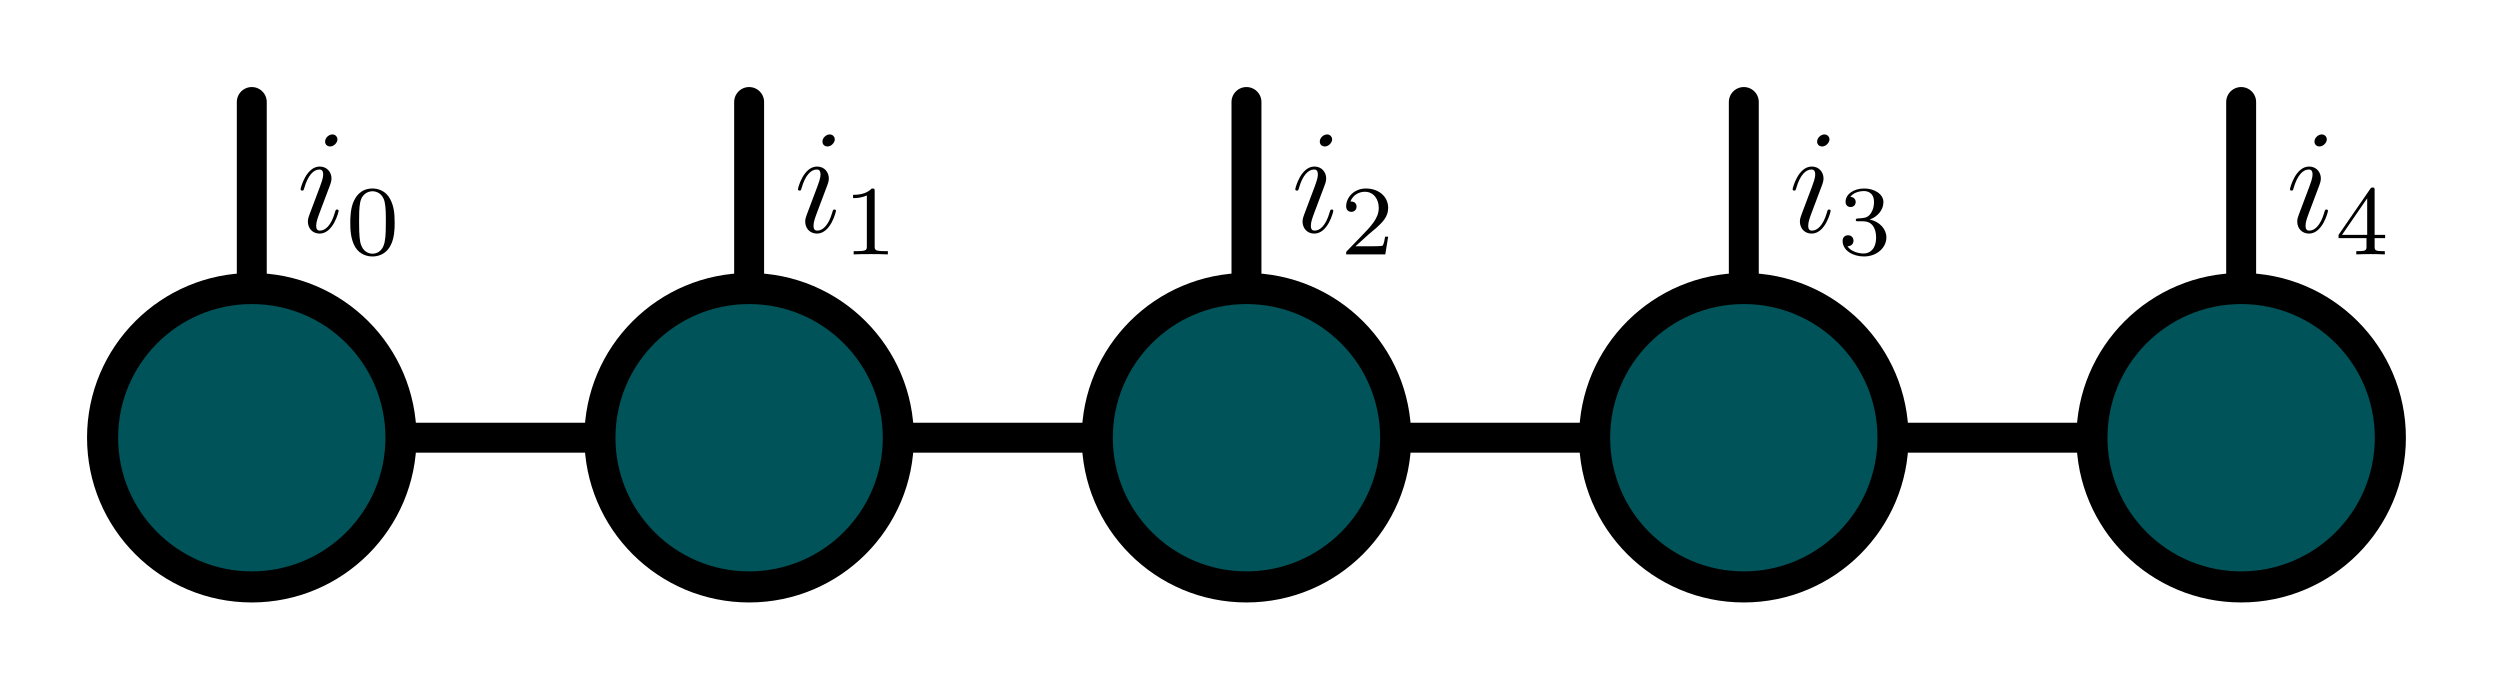
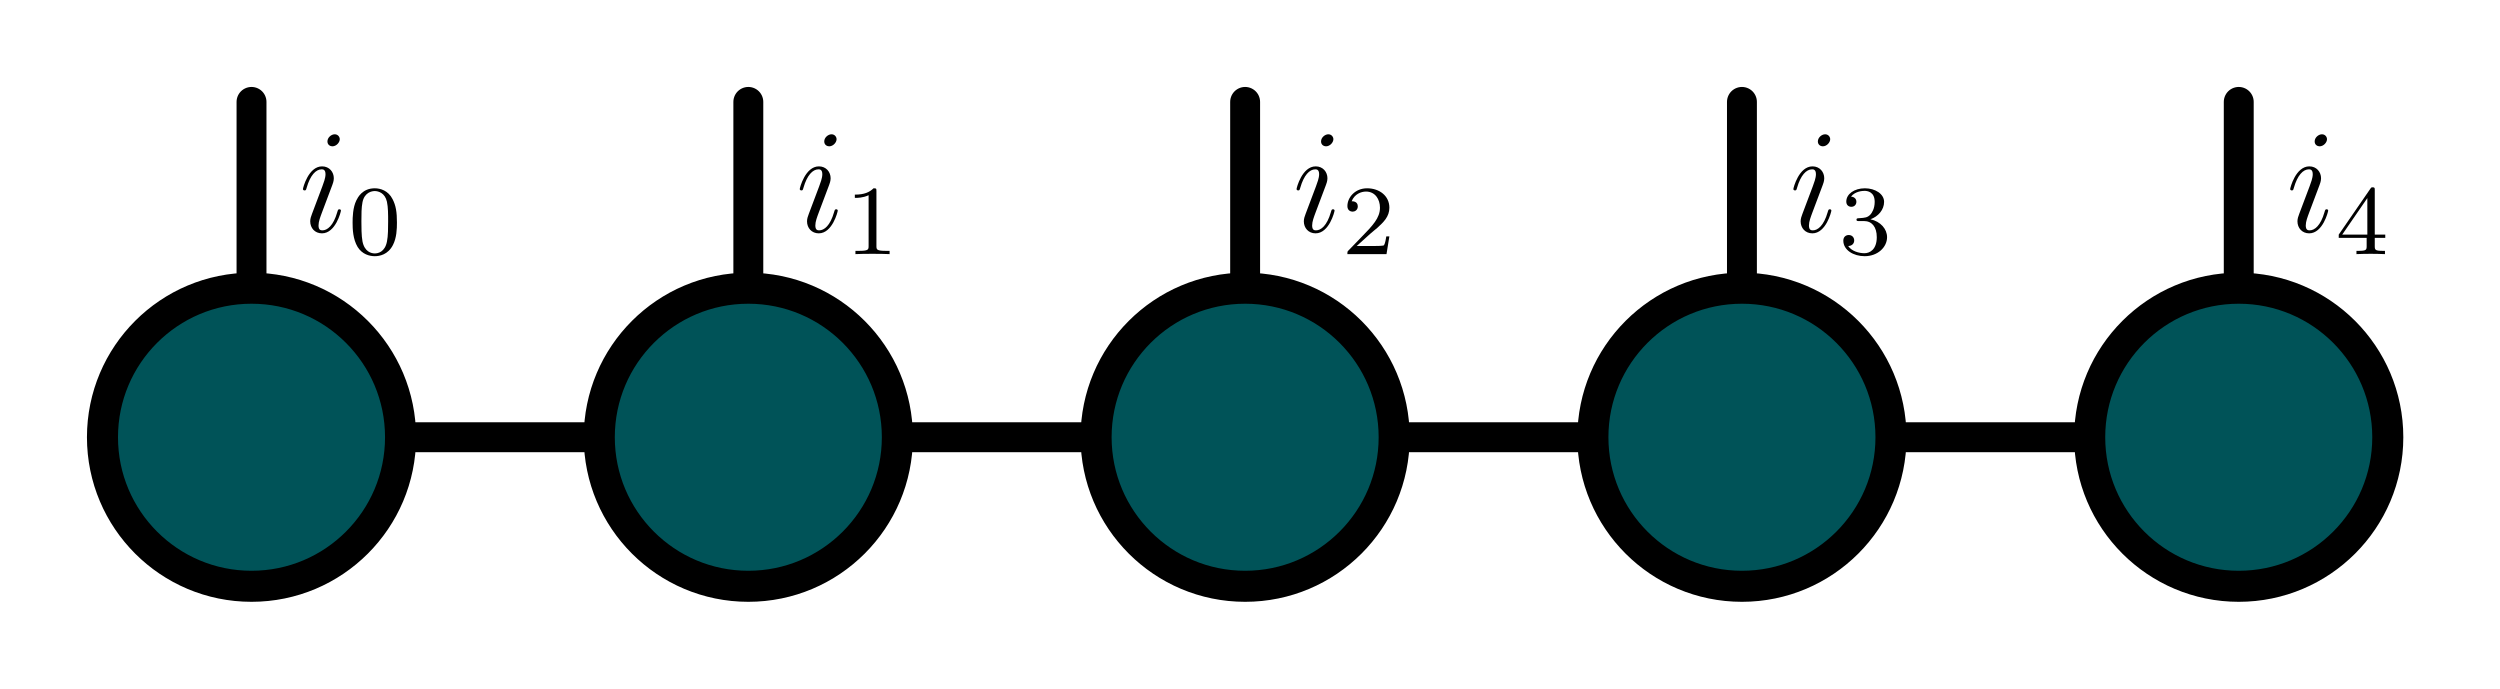
- <svg xmlns="http://www.w3.org/2000/svg" xmlns:xlink="http://www.w3.org/1999/xlink" version="1.1" width="201.069pt" height="55.454pt" viewBox="76.659 89.062 201.069 55.454">
+ <svg xmlns="http://www.w3.org/2000/svg" xmlns:xlink="http://www.w3.org/1999/xlink" version="1.1" width="201.285pt" height="55.454pt" viewBox="76.659 89.062 201.285 55.454">
  <defs>
    <path id="g0-105" d="M3.383-1.71C3.383-1.769 3.335-1.817 3.264-1.817C3.156-1.817 3.144-1.781 3.084-1.578C2.774-.49 2.283-.12 1.889-.12C1.745-.12 1.578-.155 1.578-.514C1.578-.837 1.722-1.196 1.853-1.554L2.69-3.778C2.726-3.873 2.809-4.089 2.809-4.316C2.809-4.818 2.451-5.272 1.865-5.272C.765-5.272 .323-3.539 .323-3.443C.323-3.395 .371-3.335 .454-3.335C.562-3.335 .574-3.383 .622-3.551C.909-4.555 1.363-5.033 1.829-5.033C1.937-5.033 2.14-5.021 2.14-4.639C2.14-4.328 1.985-3.933 1.889-3.67L1.052-1.447C.98-1.255 .909-1.064 .909-.849C.909-.311 1.279 .12 1.853 .12C2.953 .12 3.383-1.626 3.383-1.71ZM3.288-7.46C3.288-7.639 3.144-7.855 2.881-7.855C2.606-7.855 2.295-7.592 2.295-7.281C2.295-6.982 2.546-6.886 2.69-6.886C3.013-6.886 3.288-7.197 3.288-7.46Z" />
    <path id="g1-48" d="M3.897-2.542C3.897-3.395 3.81-3.913 3.547-4.423C3.196-5.125 2.55-5.3 2.112-5.3C1.108-5.3 .741-4.551 .63-4.328C.343-3.746 .327-2.957 .327-2.542C.327-2.016 .351-1.211 .733-.574C1.1 .016 1.69 .167 2.112 .167C2.495 .167 3.18 .048 3.579-.741C3.873-1.315 3.897-2.024 3.897-2.542ZM2.112-.056C1.841-.056 1.291-.183 1.124-1.02C1.036-1.474 1.036-2.224 1.036-2.638C1.036-3.188 1.036-3.746 1.124-4.184C1.291-4.997 1.913-5.077 2.112-5.077C2.383-5.077 2.933-4.941 3.092-4.216C3.188-3.778 3.188-3.18 3.188-2.638C3.188-2.168 3.188-1.451 3.092-1.004C2.925-.167 2.375-.056 2.112-.056Z" />
    <path id="g1-49" d="M2.503-5.077C2.503-5.292 2.487-5.3 2.271-5.3C1.945-4.981 1.522-4.79 .765-4.79V-4.527C.98-4.527 1.411-4.527 1.873-4.742V-.654C1.873-.359 1.849-.263 1.092-.263H.813V0C1.14-.024 1.825-.024 2.184-.024S3.236-.024 3.563 0V-.263H3.284C2.527-.263 2.503-.359 2.503-.654V-5.077Z" />
    <path id="g1-50" d="M2.248-1.626C2.375-1.745 2.71-2.008 2.837-2.12C3.332-2.574 3.802-3.013 3.802-3.738C3.802-4.686 3.005-5.3 2.008-5.3C1.052-5.3 .422-4.575 .422-3.866C.422-3.475 .733-3.419 .845-3.419C1.012-3.419 1.259-3.539 1.259-3.842C1.259-4.256 .861-4.256 .765-4.256C.996-4.838 1.53-5.037 1.921-5.037C2.662-5.037 3.045-4.407 3.045-3.738C3.045-2.909 2.463-2.303 1.522-1.339L.518-.303C.422-.215 .422-.199 .422 0H3.571L3.802-1.427H3.555C3.531-1.267 3.467-.869 3.371-.717C3.324-.654 2.718-.654 2.59-.654H1.172L2.248-1.626Z" />
    <path id="g1-51" d="M2.016-2.662C2.646-2.662 3.045-2.2 3.045-1.363C3.045-.367 2.479-.072 2.056-.072C1.618-.072 1.02-.231 .741-.654C1.028-.654 1.227-.837 1.227-1.1C1.227-1.355 1.044-1.538 .789-1.538C.574-1.538 .351-1.403 .351-1.084C.351-.327 1.164 .167 2.072 .167C3.132 .167 3.873-.566 3.873-1.363C3.873-2.024 3.347-2.63 2.534-2.805C3.164-3.029 3.634-3.571 3.634-4.208S2.917-5.3 2.088-5.3C1.235-5.3 .59-4.838 .59-4.232C.59-3.937 .789-3.81 .996-3.81C1.243-3.81 1.403-3.985 1.403-4.216C1.403-4.511 1.148-4.623 .972-4.631C1.307-5.069 1.921-5.093 2.064-5.093C2.271-5.093 2.877-5.029 2.877-4.208C2.877-3.65 2.646-3.316 2.534-3.188C2.295-2.941 2.112-2.925 1.626-2.893C1.474-2.885 1.411-2.877 1.411-2.774C1.411-2.662 1.482-2.662 1.618-2.662H2.016Z" />
    <path id="g1-52" d="M3.14-5.157C3.14-5.316 3.14-5.38 2.973-5.38C2.869-5.38 2.861-5.372 2.782-5.26L.239-1.57V-1.307H2.487V-.646C2.487-.351 2.463-.263 1.849-.263H1.666V0C2.343-.024 2.359-.024 2.813-.024S3.284-.024 3.961 0V-.263H3.778C3.164-.263 3.14-.351 3.14-.646V-1.307H3.985V-1.57H3.14V-5.157ZM2.542-4.511V-1.57H.518L2.542-4.511Z" />
  </defs>
  <g id="page1">
    <g transform="translate(76.6594 89.0624)scale(.996264)">
      <path d="M20.326 35.336H60.476" fill="none" stroke="#000000" stroke-linecap="round" stroke-linejoin="round" stroke-miterlimit="10.037" stroke-width="2.417" />
    </g>
    <g transform="translate(76.6594 89.0624)scale(.996264)">
      <path d="M60.476 35.336H100.626" fill="none" stroke="#000000" stroke-linecap="round" stroke-linejoin="round" stroke-miterlimit="10.037" stroke-width="2.417" />
    </g>
    <g transform="translate(76.6594 89.0624)scale(.996264)">
      <path d="M100.626 35.336H140.776" fill="none" stroke="#000000" stroke-linecap="round" stroke-linejoin="round" stroke-miterlimit="10.037" stroke-width="2.417" />
    </g>
    <g transform="translate(76.6594 89.0624)scale(.996264)">
      <path d="M140.776 35.336H180.926" fill="none" stroke="#000000" stroke-linecap="round" stroke-linejoin="round" stroke-miterlimit="10.037" stroke-width="2.417" />
    </g>
    <g transform="translate(76.6594 89.0624)scale(.996264)">
      <path d="M20.326 35.336V8.235" fill="none" stroke="#000000" stroke-linecap="round" stroke-linejoin="round" stroke-miterlimit="10.037" stroke-width="2.417" />
    </g>
-     <use x="100.511" y="107.729" xlink:href="#g0-105" />
-     <use x="104.504" y="109.522" xlink:href="#g1-48" />
+     <use x="100.727" y="107.729" xlink:href="#g0-105" />
+     <use x="104.721" y="109.522" xlink:href="#g1-48" />
    <g transform="translate(76.6594 89.0624)scale(.996264)">
      <path d="M60.476 35.336V8.235" fill="none" stroke="#000000" stroke-linecap="round" stroke-linejoin="round" stroke-miterlimit="10.037" stroke-width="2.417" />
    </g>
-     <use x="140.511" y="107.729" xlink:href="#g0-105" />
-     <use x="144.504" y="109.522" xlink:href="#g1-49" />
+     <use x="140.727" y="107.729" xlink:href="#g0-105" />
+     <use x="144.721" y="109.522" xlink:href="#g1-49" />
    <g transform="translate(76.6594 89.0624)scale(.996264)">
      <path d="M100.626 35.336V8.235" fill="none" stroke="#000000" stroke-linecap="round" stroke-linejoin="round" stroke-miterlimit="10.037" stroke-width="2.417" />
    </g>
-     <use x="180.511" y="107.729" xlink:href="#g0-105" />
-     <use x="184.504" y="109.522" xlink:href="#g1-50" />
+     <use x="180.727" y="107.729" xlink:href="#g0-105" />
+     <use x="184.721" y="109.522" xlink:href="#g1-50" />
    <g transform="translate(76.6594 89.0624)scale(.996264)">
      <path d="M140.776 35.336V8.235" fill="none" stroke="#000000" stroke-linecap="round" stroke-linejoin="round" stroke-miterlimit="10.037" stroke-width="2.417" />
    </g>
-     <use x="220.511" y="107.729" xlink:href="#g0-105" />
-     <use x="224.504" y="109.522" xlink:href="#g1-51" />
+     <use x="220.727" y="107.729" xlink:href="#g0-105" />
+     <use x="224.721" y="109.522" xlink:href="#g1-51" />
    <g transform="translate(76.6594 89.0624)scale(.996264)">
      <path d="M180.926 35.336V8.235" fill="none" stroke="#000000" stroke-linecap="round" stroke-linejoin="round" stroke-miterlimit="10.037" stroke-width="2.417" />
    </g>
-     <use x="260.511" y="107.729" xlink:href="#g0-105" />
-     <use x="264.504" y="109.522" xlink:href="#g1-52" />
+     <use x="260.727" y="107.729" xlink:href="#g0-105" />
+     <use x="264.721" y="109.522" xlink:href="#g1-52" />
    <g transform="translate(76.6594 89.0624)scale(.996264)">
      <path d="M32.371 35.336C32.371 28.684 26.978 23.291 20.326 23.291C13.674 23.291 8.281 28.684 8.281 35.336C8.281 41.988 13.674 47.381 20.326 47.381C26.978 47.381 32.371 41.988 32.371 35.336Z" fill="#005358" />
    </g>
    <g transform="translate(76.6594 89.0624)scale(.996264)">
      <path d="M32.371 35.336C32.371 28.684 26.978 23.291 20.326 23.291C13.674 23.291 8.281 28.684 8.281 35.336C8.281 41.988 13.674 47.381 20.326 47.381C26.978 47.381 32.371 41.988 32.371 35.336Z" fill="none" stroke="#000000" stroke-linecap="round" stroke-linejoin="round" stroke-miterlimit="10.037" stroke-width="2.509" />
    </g>
    <g transform="translate(76.6594 89.0624)scale(.996264)">
      <path d="M72.521 35.336C72.521 28.684 67.128 23.291 60.476 23.291C53.824 23.291 48.431 28.684 48.431 35.336C48.431 41.988 53.824 47.381 60.476 47.381C67.128 47.381 72.521 41.988 72.521 35.336Z" fill="#005358" />
    </g>
    <g transform="translate(76.6594 89.0624)scale(.996264)">
      <path d="M72.521 35.336C72.521 28.684 67.128 23.291 60.476 23.291C53.824 23.291 48.431 28.684 48.431 35.336C48.431 41.988 53.824 47.381 60.476 47.381C67.128 47.381 72.521 41.988 72.521 35.336Z" fill="none" stroke="#000000" stroke-linecap="round" stroke-linejoin="round" stroke-miterlimit="10.037" stroke-width="2.509" />
    </g>
    <g transform="translate(76.6594 89.0624)scale(.996264)">
      <path d="M112.671 35.336C112.671 28.684 107.278 23.291 100.626 23.291C93.974 23.291 88.581 28.684 88.581 35.336C88.581 41.988 93.974 47.381 100.626 47.381C107.278 47.381 112.671 41.988 112.671 35.336Z" fill="#005358" />
    </g>
    <g transform="translate(76.6594 89.0624)scale(.996264)">
      <path d="M112.671 35.336C112.671 28.684 107.278 23.291 100.626 23.291C93.974 23.291 88.581 28.684 88.581 35.336C88.581 41.988 93.974 47.381 100.626 47.381C107.278 47.381 112.671 41.988 112.671 35.336Z" fill="none" stroke="#000000" stroke-linecap="round" stroke-linejoin="round" stroke-miterlimit="10.037" stroke-width="2.509" />
    </g>
    <g transform="translate(76.6594 89.0624)scale(.996264)">
      <path d="M152.821 35.336C152.821 28.684 147.428 23.291 140.776 23.291S128.731 28.684 128.731 35.336C128.731 41.988 134.124 47.381 140.776 47.381S152.821 41.988 152.821 35.336Z" fill="#005358" />
    </g>
    <g transform="translate(76.6594 89.0624)scale(.996264)">
      <path d="M152.821 35.336C152.821 28.684 147.428 23.291 140.776 23.291S128.731 28.684 128.731 35.336C128.731 41.988 134.124 47.381 140.776 47.381S152.821 41.988 152.821 35.336Z" fill="none" stroke="#000000" stroke-linecap="round" stroke-linejoin="round" stroke-miterlimit="10.037" stroke-width="2.509" />
    </g>
    <g transform="translate(76.6594 89.0624)scale(.996264)">
      <path d="M192.971 35.336C192.971 28.684 187.578 23.291 180.926 23.291S168.881 28.684 168.881 35.336C168.881 41.988 174.274 47.381 180.926 47.381S192.971 41.988 192.971 35.336Z" fill="#005358" />
    </g>
    <g transform="translate(76.6594 89.0624)scale(.996264)">
      <path d="M192.971 35.336C192.971 28.684 187.578 23.291 180.926 23.291S168.881 28.684 168.881 35.336C168.881 41.988 174.274 47.381 180.926 47.381S192.971 41.988 192.971 35.336Z" fill="none" stroke="#000000" stroke-linecap="round" stroke-linejoin="round" stroke-miterlimit="10.037" stroke-width="2.509" />
    </g>
  </g>
</svg>
